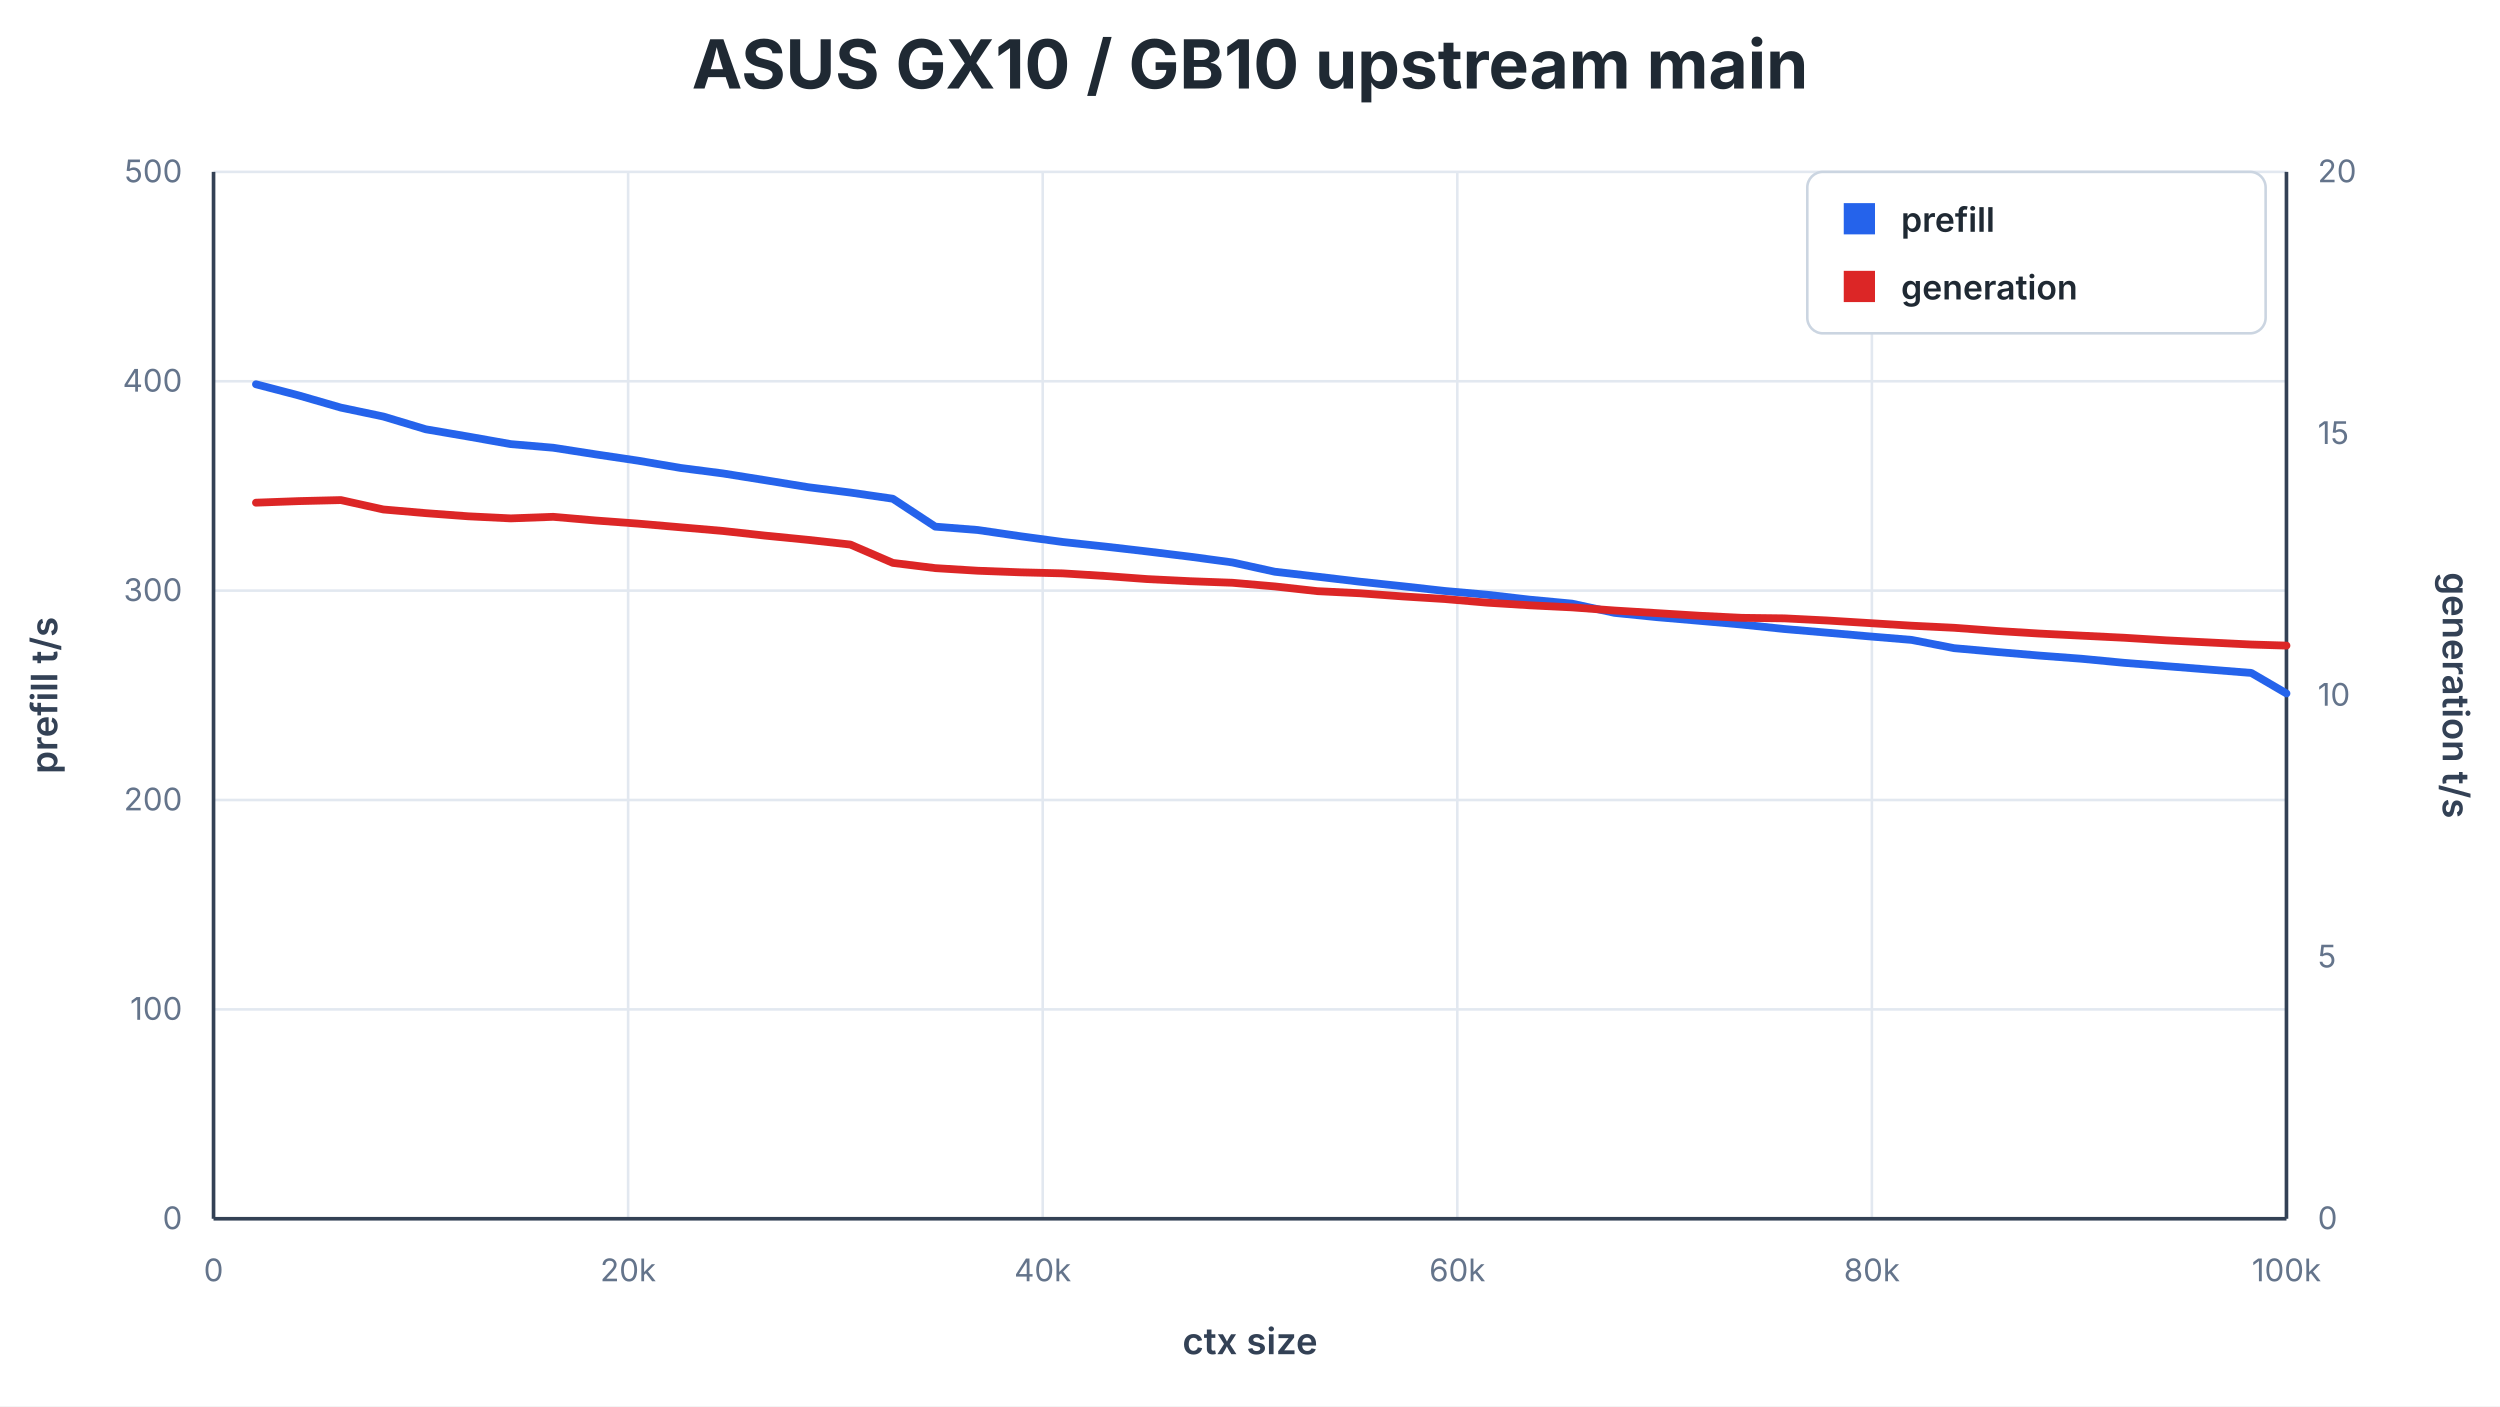
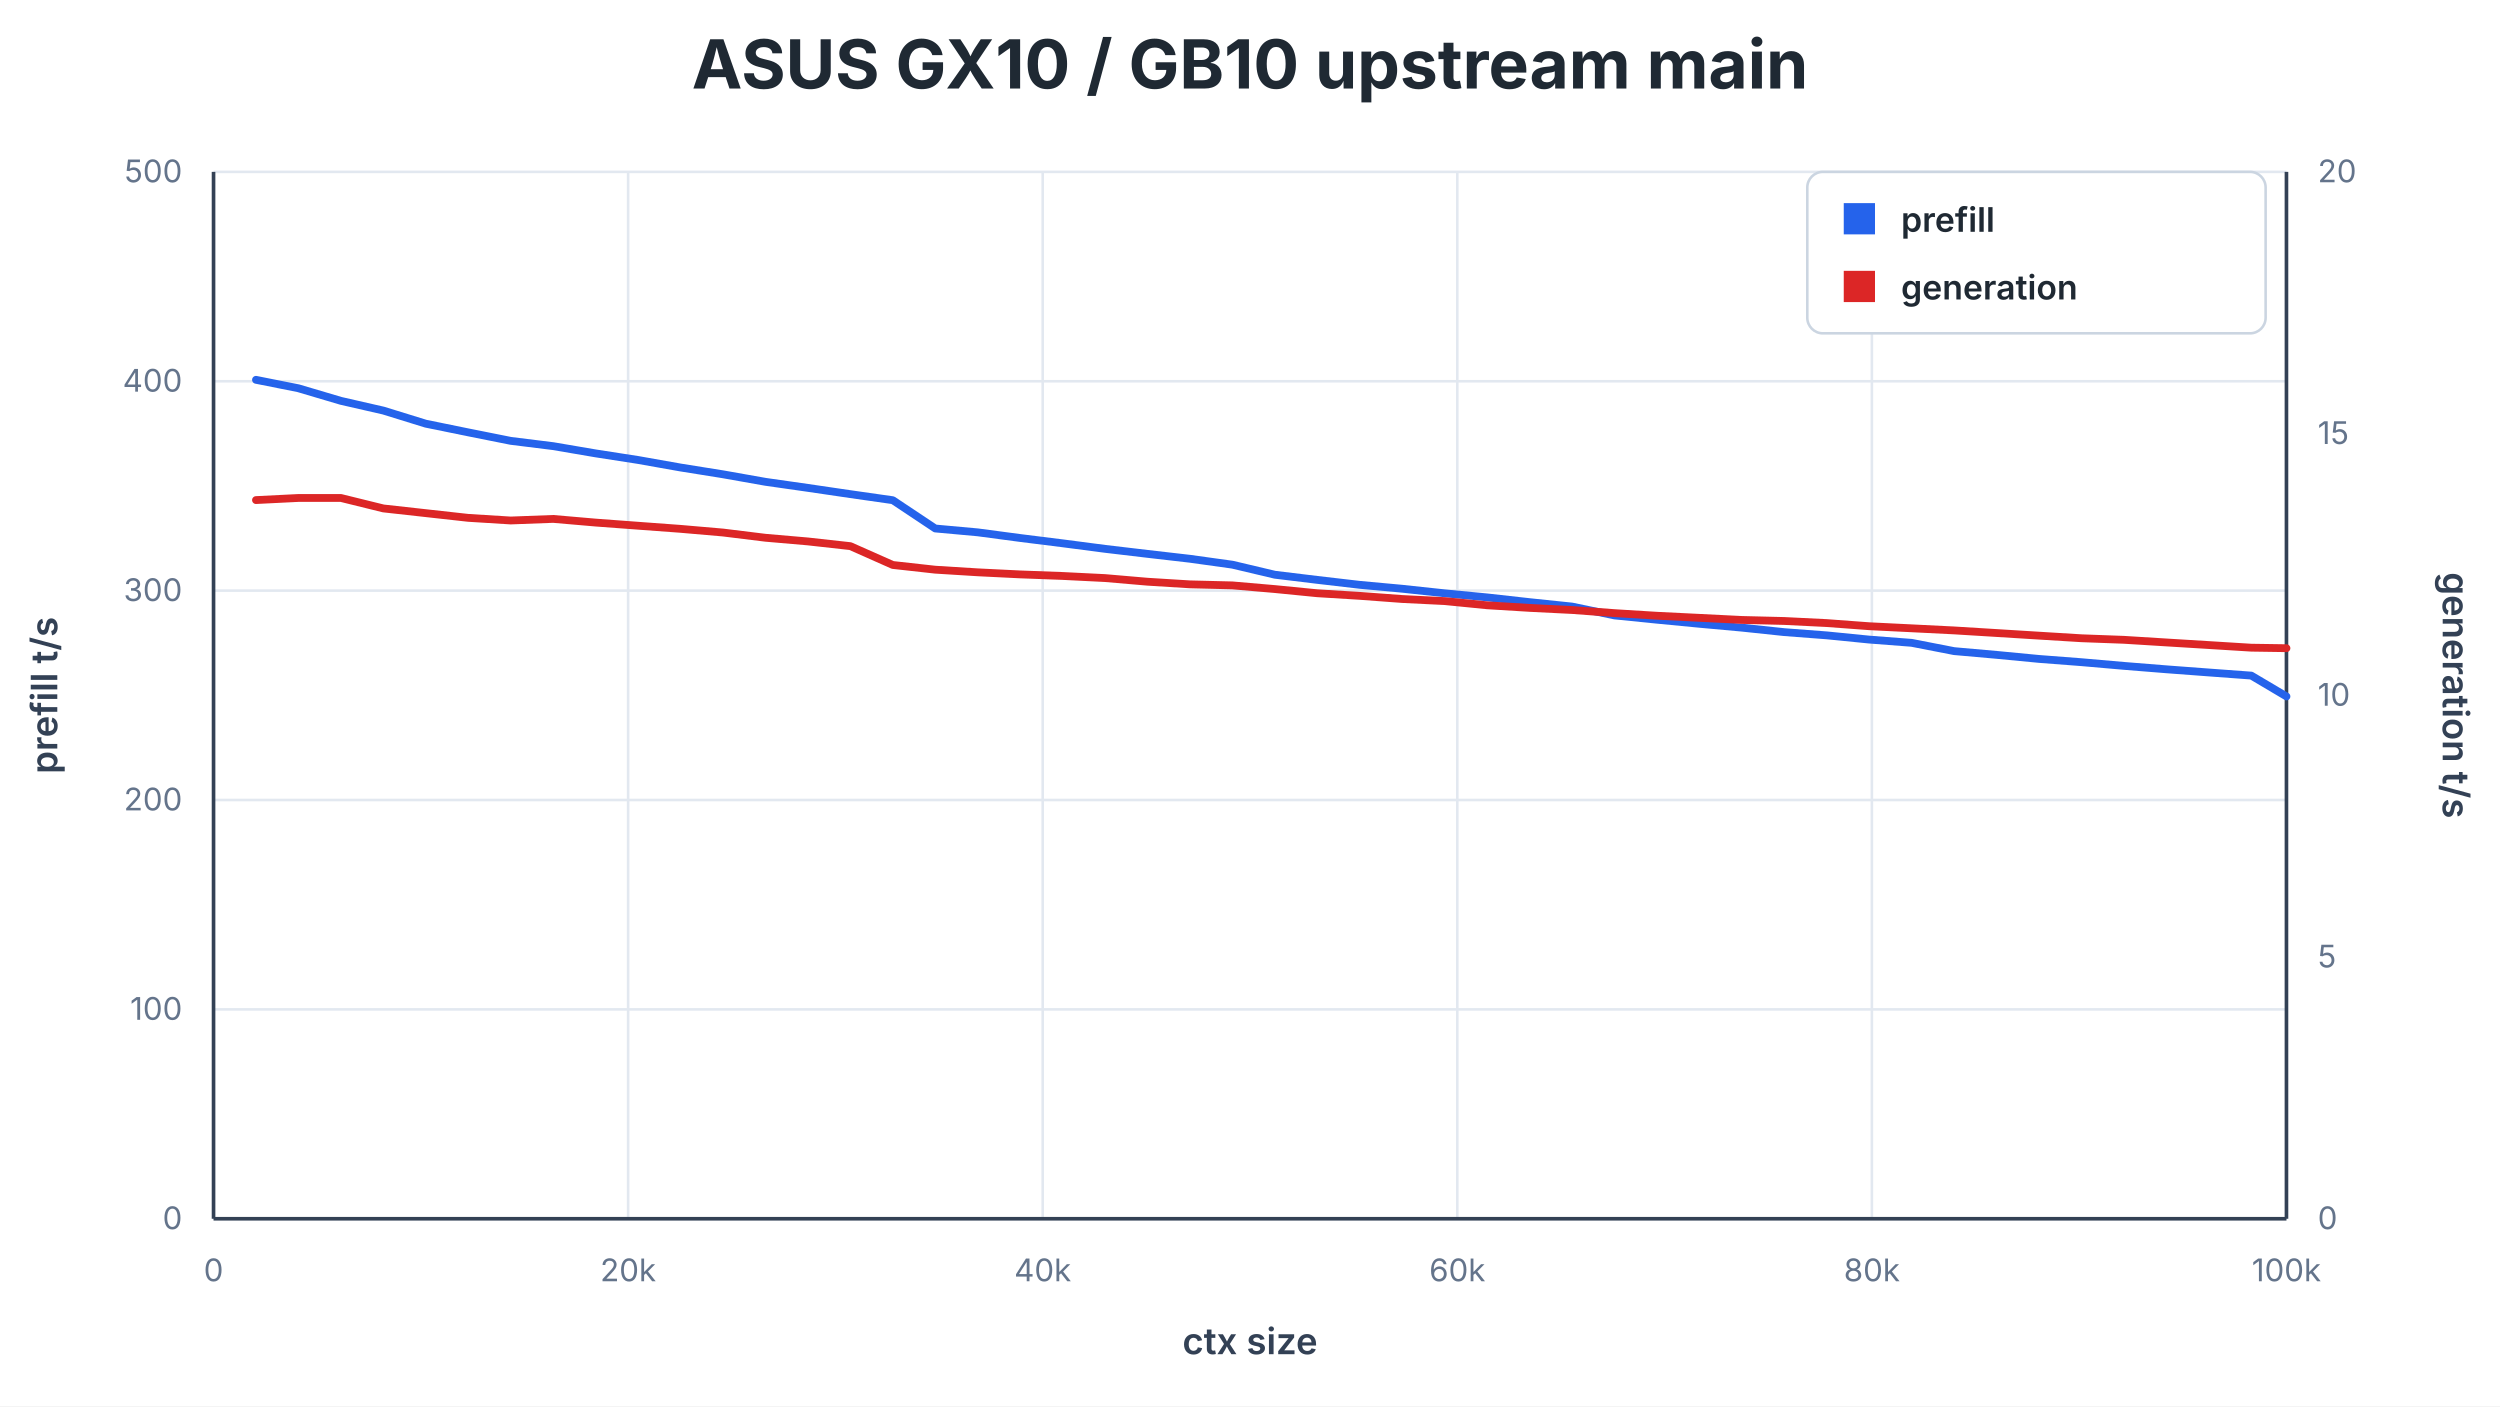
<svg xmlns="http://www.w3.org/2000/svg" width="960" height="540" viewBox="0 0 960 540">
  <style>
text { font-family: -apple-system, BlinkMacSystemFont, 'Segoe UI', sans-serif; }
.title { font-size: 26px; font-weight: 700; fill: #1f2933; }
.axis-label { font-size: 14px; font-weight: 600; fill: #334155; }
.tick { font-size: 12px; fill: #64748b; }
.legend { font-size: 13px; font-weight: 600; fill: #1f2933; }
</style>
  <rect width="960" height="540" fill="#ffffff" />
  <text class="title" x="480.0" y="34" text-anchor="middle">ASUS GX10 / GB10 upstream main</text>
  <line x1="82" y1="468.00" x2="878" y2="468.00" stroke="#e2e8f0" stroke-width="1" />
  <text class="tick" x="70" y="472.00" text-anchor="end">0</text>
  <line x1="82" y1="387.60" x2="878" y2="387.60" stroke="#e2e8f0" stroke-width="1" />
  <text class="tick" x="70" y="391.60" text-anchor="end">100</text>
  <line x1="82" y1="307.20" x2="878" y2="307.20" stroke="#e2e8f0" stroke-width="1" />
  <text class="tick" x="70" y="311.20" text-anchor="end">200</text>
  <line x1="82" y1="226.80" x2="878" y2="226.80" stroke="#e2e8f0" stroke-width="1" />
  <text class="tick" x="70" y="230.80" text-anchor="end">300</text>
  <line x1="82" y1="146.40" x2="878" y2="146.40" stroke="#e2e8f0" stroke-width="1" />
  <text class="tick" x="70" y="150.40" text-anchor="end">400</text>
  <line x1="82" y1="66.00" x2="878" y2="66.00" stroke="#e2e8f0" stroke-width="1" />
  <text class="tick" x="70" y="70.00" text-anchor="end">500</text>
  <text class="tick" x="890" y="472.00" text-anchor="start">0</text>
  <text class="tick" x="890" y="371.50" text-anchor="start">5</text>
  <text class="tick" x="890" y="271.00" text-anchor="start">10</text>
  <text class="tick" x="890" y="170.50" text-anchor="start">15</text>
  <text class="tick" x="890" y="70.00" text-anchor="start">20</text>
  <line x1="82.00" y1="66" x2="82.00" y2="468" stroke="#e2e8f0" stroke-width="1" />
  <text class="tick" x="82.00" y="492" text-anchor="middle">0</text>
  <line x1="241.20" y1="66" x2="241.20" y2="468" stroke="#e2e8f0" stroke-width="1" />
  <text class="tick" x="241.20" y="492" text-anchor="middle">20k</text>
  <line x1="400.40" y1="66" x2="400.40" y2="468" stroke="#e2e8f0" stroke-width="1" />
  <text class="tick" x="400.40" y="492" text-anchor="middle">40k</text>
  <line x1="559.60" y1="66" x2="559.60" y2="468" stroke="#e2e8f0" stroke-width="1" />
  <text class="tick" x="559.60" y="492" text-anchor="middle">60k</text>
  <line x1="718.80" y1="66" x2="718.80" y2="468" stroke="#e2e8f0" stroke-width="1" />
  <text class="tick" x="718.80" y="492" text-anchor="middle">80k</text>
  <line x1="878.00" y1="66" x2="878.00" y2="468" stroke="#e2e8f0" stroke-width="1" />
  <text class="tick" x="878.00" y="492" text-anchor="middle">100k</text>
  <line x1="82" y1="66" x2="82" y2="468" stroke="#334155" stroke-width="1.4" />
  <line x1="878" y1="66" x2="878" y2="468" stroke="#334155" stroke-width="1.4" />
  <line x1="82" y1="468" x2="878" y2="468" stroke="#334155" stroke-width="1.4" />
  <text class="axis-label" x="480.0" y="520" text-anchor="middle">ctx size</text>
  <text class="axis-label" x="22" y="267.0" text-anchor="middle" transform="rotate(-90 22 267.0)">prefill t/s</text>
  <text class="axis-label" x="938" y="267.0" text-anchor="middle" transform="rotate(90 938 267.0)">generation t/s</text>
-   <polyline fill="none" stroke="#2563eb" stroke-width="3" stroke-linecap="round" stroke-linejoin="round" points="98.30,147.56 114.60,151.82 130.91,156.53 147.21,159.95 163.51,164.85 179.81,167.64 196.11,170.54 212.42,171.93 228.72,174.47 245.02,176.90 261.32,179.69 277.62,181.80 293.93,184.41 310.23,187.07 326.53,189.14 342.83,191.51 359.14,202.23 375.44,203.52 391.74,205.90 408.04,208.12 424.34,209.88 440.65,211.77 456.95,213.77 473.25,215.98 489.55,219.55 505.85,221.44 522.16,223.37 538.46,225.10 554.76,226.93 571.06,228.38 587.36,230.27 603.67,231.80 619.97,235.34 636.27,236.99 652.57,238.39 668.87,239.83 685.18,241.54 701.48,242.94 717.78,244.37 734.08,245.73 750.39,248.90 766.69,250.35 782.99,251.73 799.29,252.96 815.59,254.52 831.90,255.81 848.20,257.11 864.50,258.41 878.00,266.28" />
-   <polyline fill="none" stroke="#dc2626" stroke-width="3" stroke-linecap="round" stroke-linejoin="round" points="98.30,193.03 114.60,192.43 130.91,192.03 147.21,195.64 163.51,197.05 179.81,198.26 196.11,199.06 212.42,198.46 228.72,199.87 245.02,201.07 261.32,202.48 277.62,203.89 293.93,205.69 310.23,207.30 326.53,209.11 342.83,216.15 359.14,218.16 375.44,219.16 391.74,219.77 408.04,220.17 424.34,221.17 440.65,222.38 456.95,223.18 473.25,223.78 489.55,225.19 505.85,227.00 522.16,227.81 538.46,229.01 554.76,230.02 571.06,231.42 587.36,232.43 603.67,233.23 619.97,234.44 636.27,235.44 652.57,236.45 668.87,237.25 685.18,237.45 701.48,238.26 717.78,239.26 734.08,240.27 750.39,241.07 766.69,242.28 782.99,243.28 799.29,244.09 815.59,244.89 831.90,245.90 848.20,246.70 864.50,247.50 878.00,247.91" />
+   <polyline fill="none" stroke="#2563eb" stroke-width="3" stroke-linecap="round" stroke-linejoin="round" points="98.30,145.85 114.60,149.10 130.91,153.93 147.21,157.66 163.51,162.70 179.81,166.03 196.11,169.29 212.42,171.32 228.72,174.10 245.02,176.63 261.32,179.52 277.62,182.13 293.93,185.02 310.23,187.35 326.53,189.75 342.83,192.08 359.14,202.94 375.44,204.42 391.74,206.59 408.04,208.63 424.34,210.76 440.65,212.69 456.95,214.57 473.25,216.84 489.55,220.70 505.85,222.68 522.16,224.58 538.46,226.08 554.76,227.83 571.06,229.40 587.36,231.22 603.67,232.92 619.97,236.33 636.27,237.97 652.57,239.54 668.87,241.02 685.18,242.74 701.48,243.98 717.78,245.60 734.08,246.85 750.39,250.03 766.69,251.47 782.99,253.03 799.29,254.28 815.59,255.70 831.90,257.01 848.20,258.23 864.50,259.43 878.00,267.43" />
+   <polyline fill="none" stroke="#dc2626" stroke-width="3" stroke-linecap="round" stroke-linejoin="round" points="98.30,192.03 114.60,191.22 130.91,191.22 147.21,195.24 163.51,197.05 179.81,198.86 196.11,199.87 212.42,199.26 228.72,200.67 245.02,201.88 261.32,203.08 277.62,204.49 293.93,206.50 310.23,207.91 326.53,209.72 342.83,216.95 359.14,218.76 375.44,219.77 391.74,220.57 408.04,221.17 424.34,221.98 440.65,223.38 456.95,224.39 473.25,224.79 489.55,226.20 505.85,227.81 522.16,228.81 538.46,230.02 554.76,230.82 571.06,232.43 587.36,233.43 603.67,234.24 619.97,235.44 636.27,236.45 652.57,237.25 668.87,238.06 685.18,238.46 701.48,239.26 717.78,240.47 734.08,241.27 750.39,242.08 766.69,243.08 782.99,244.09 799.29,245.09 815.59,245.69 831.90,246.70 848.20,247.70 864.50,248.71 878.00,248.91" />
  <rect x="694" y="66" width="176" height="62" rx="6" fill="#ffffff" stroke="#cbd5e1" />
  <rect x="708" y="78" width="12" height="12" fill="#2563eb" />
  <text class="legend" x="730" y="89">prefill</text>
  <rect x="708" y="104" width="12" height="12" fill="#dc2626" />
  <text class="legend" x="730" y="115">generation</text>
</svg>
